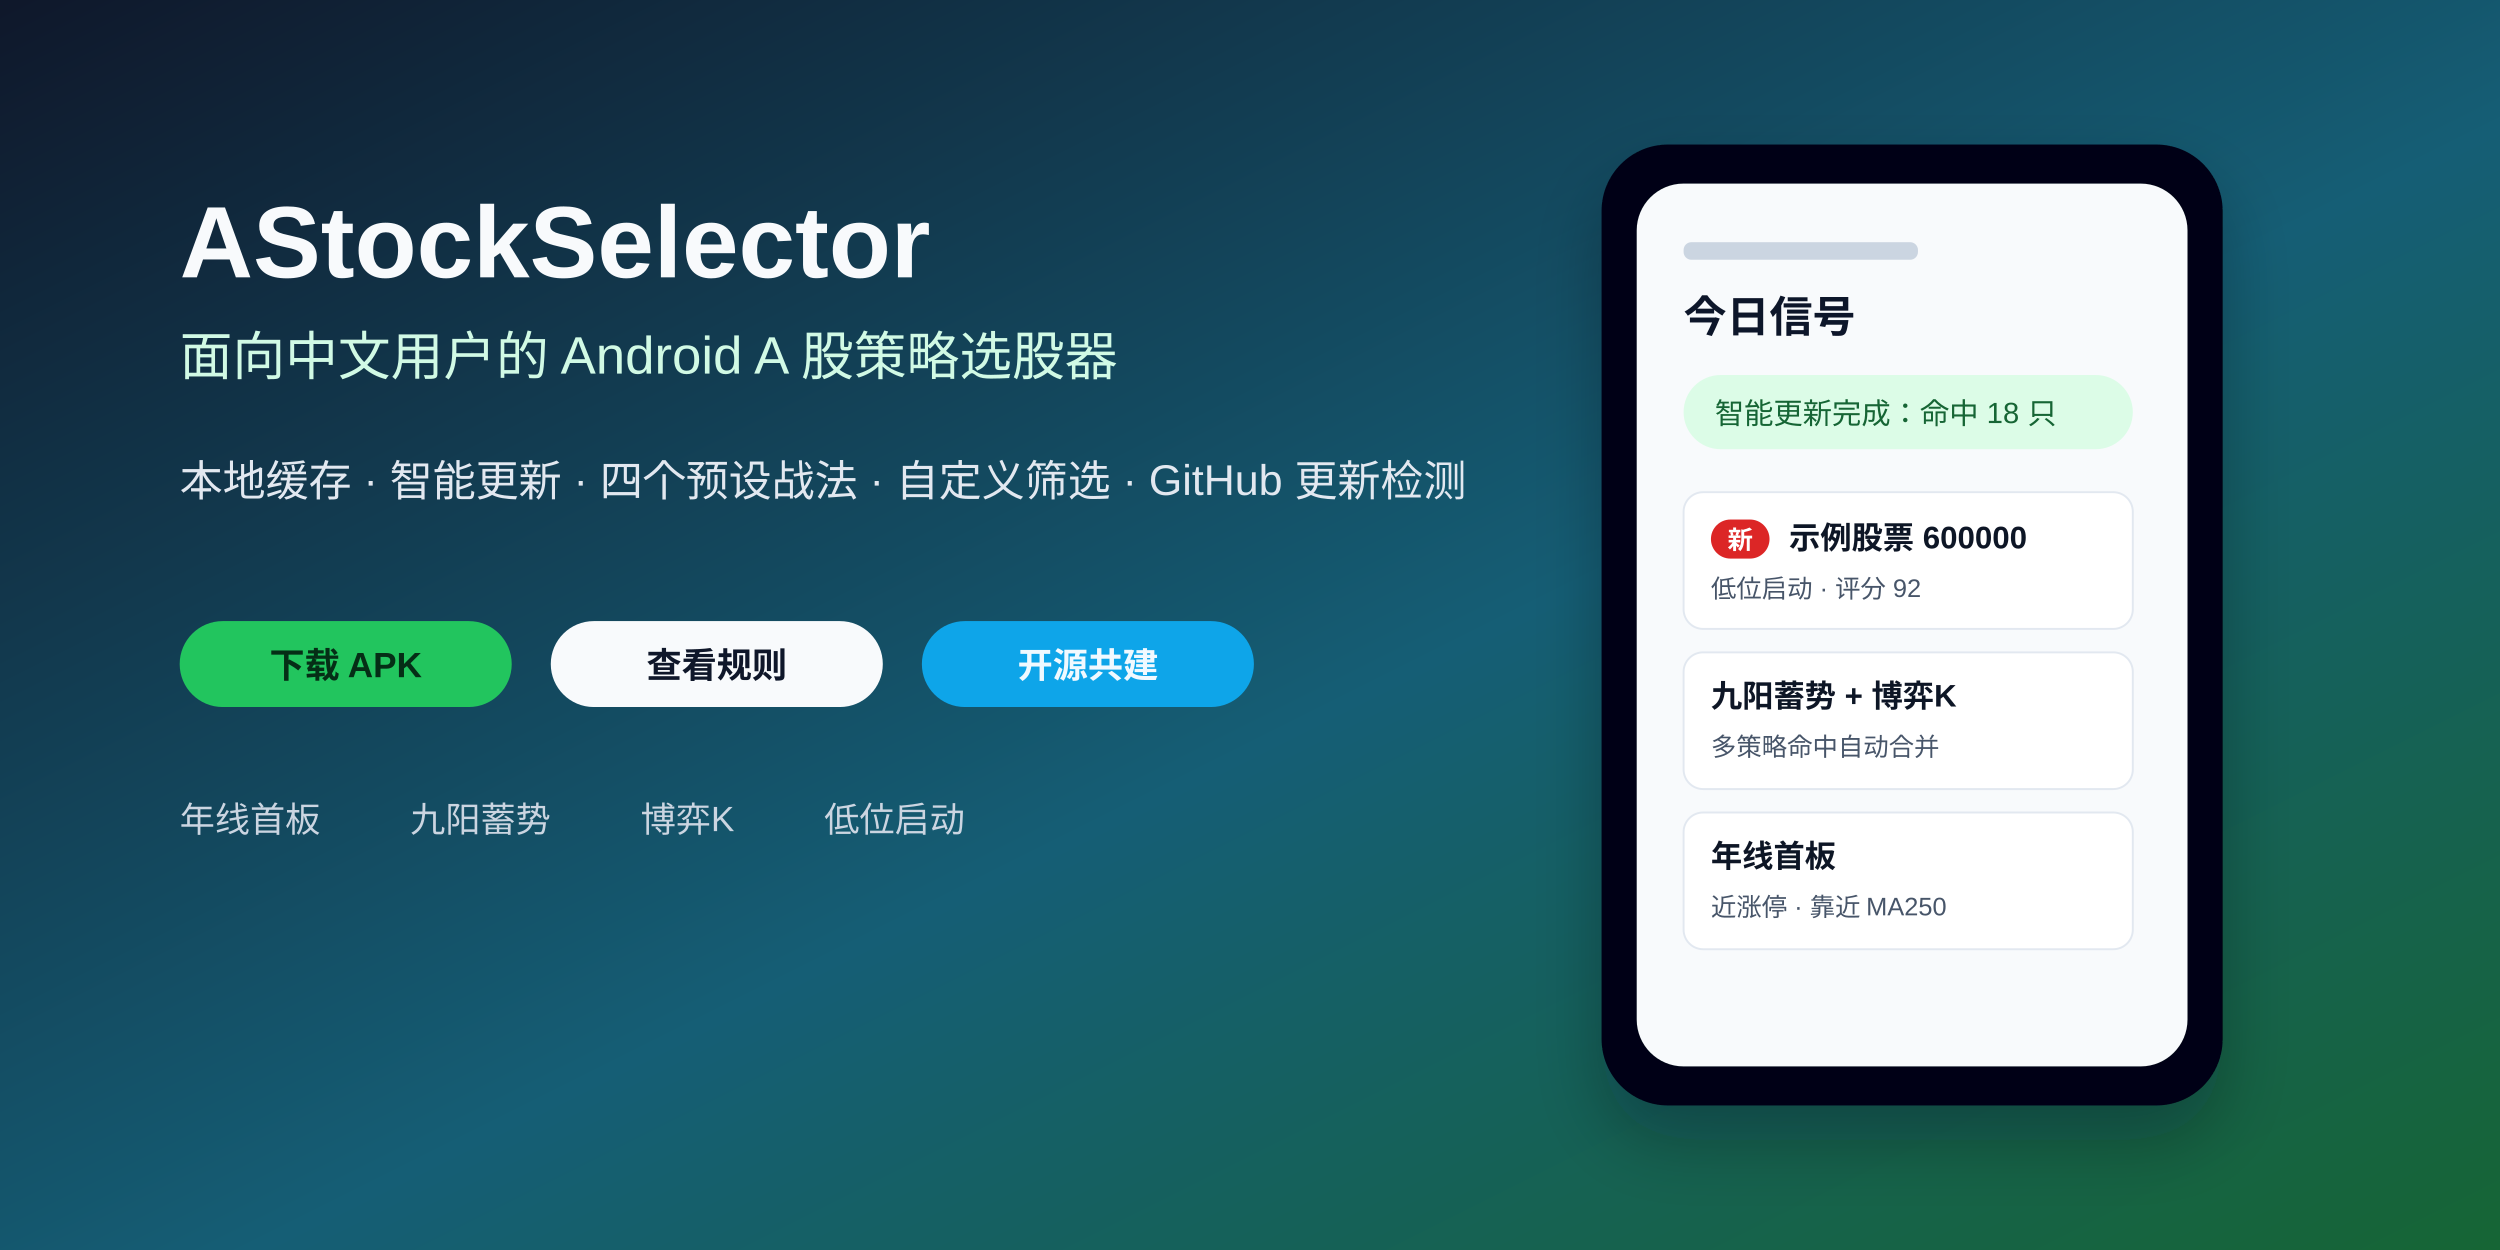
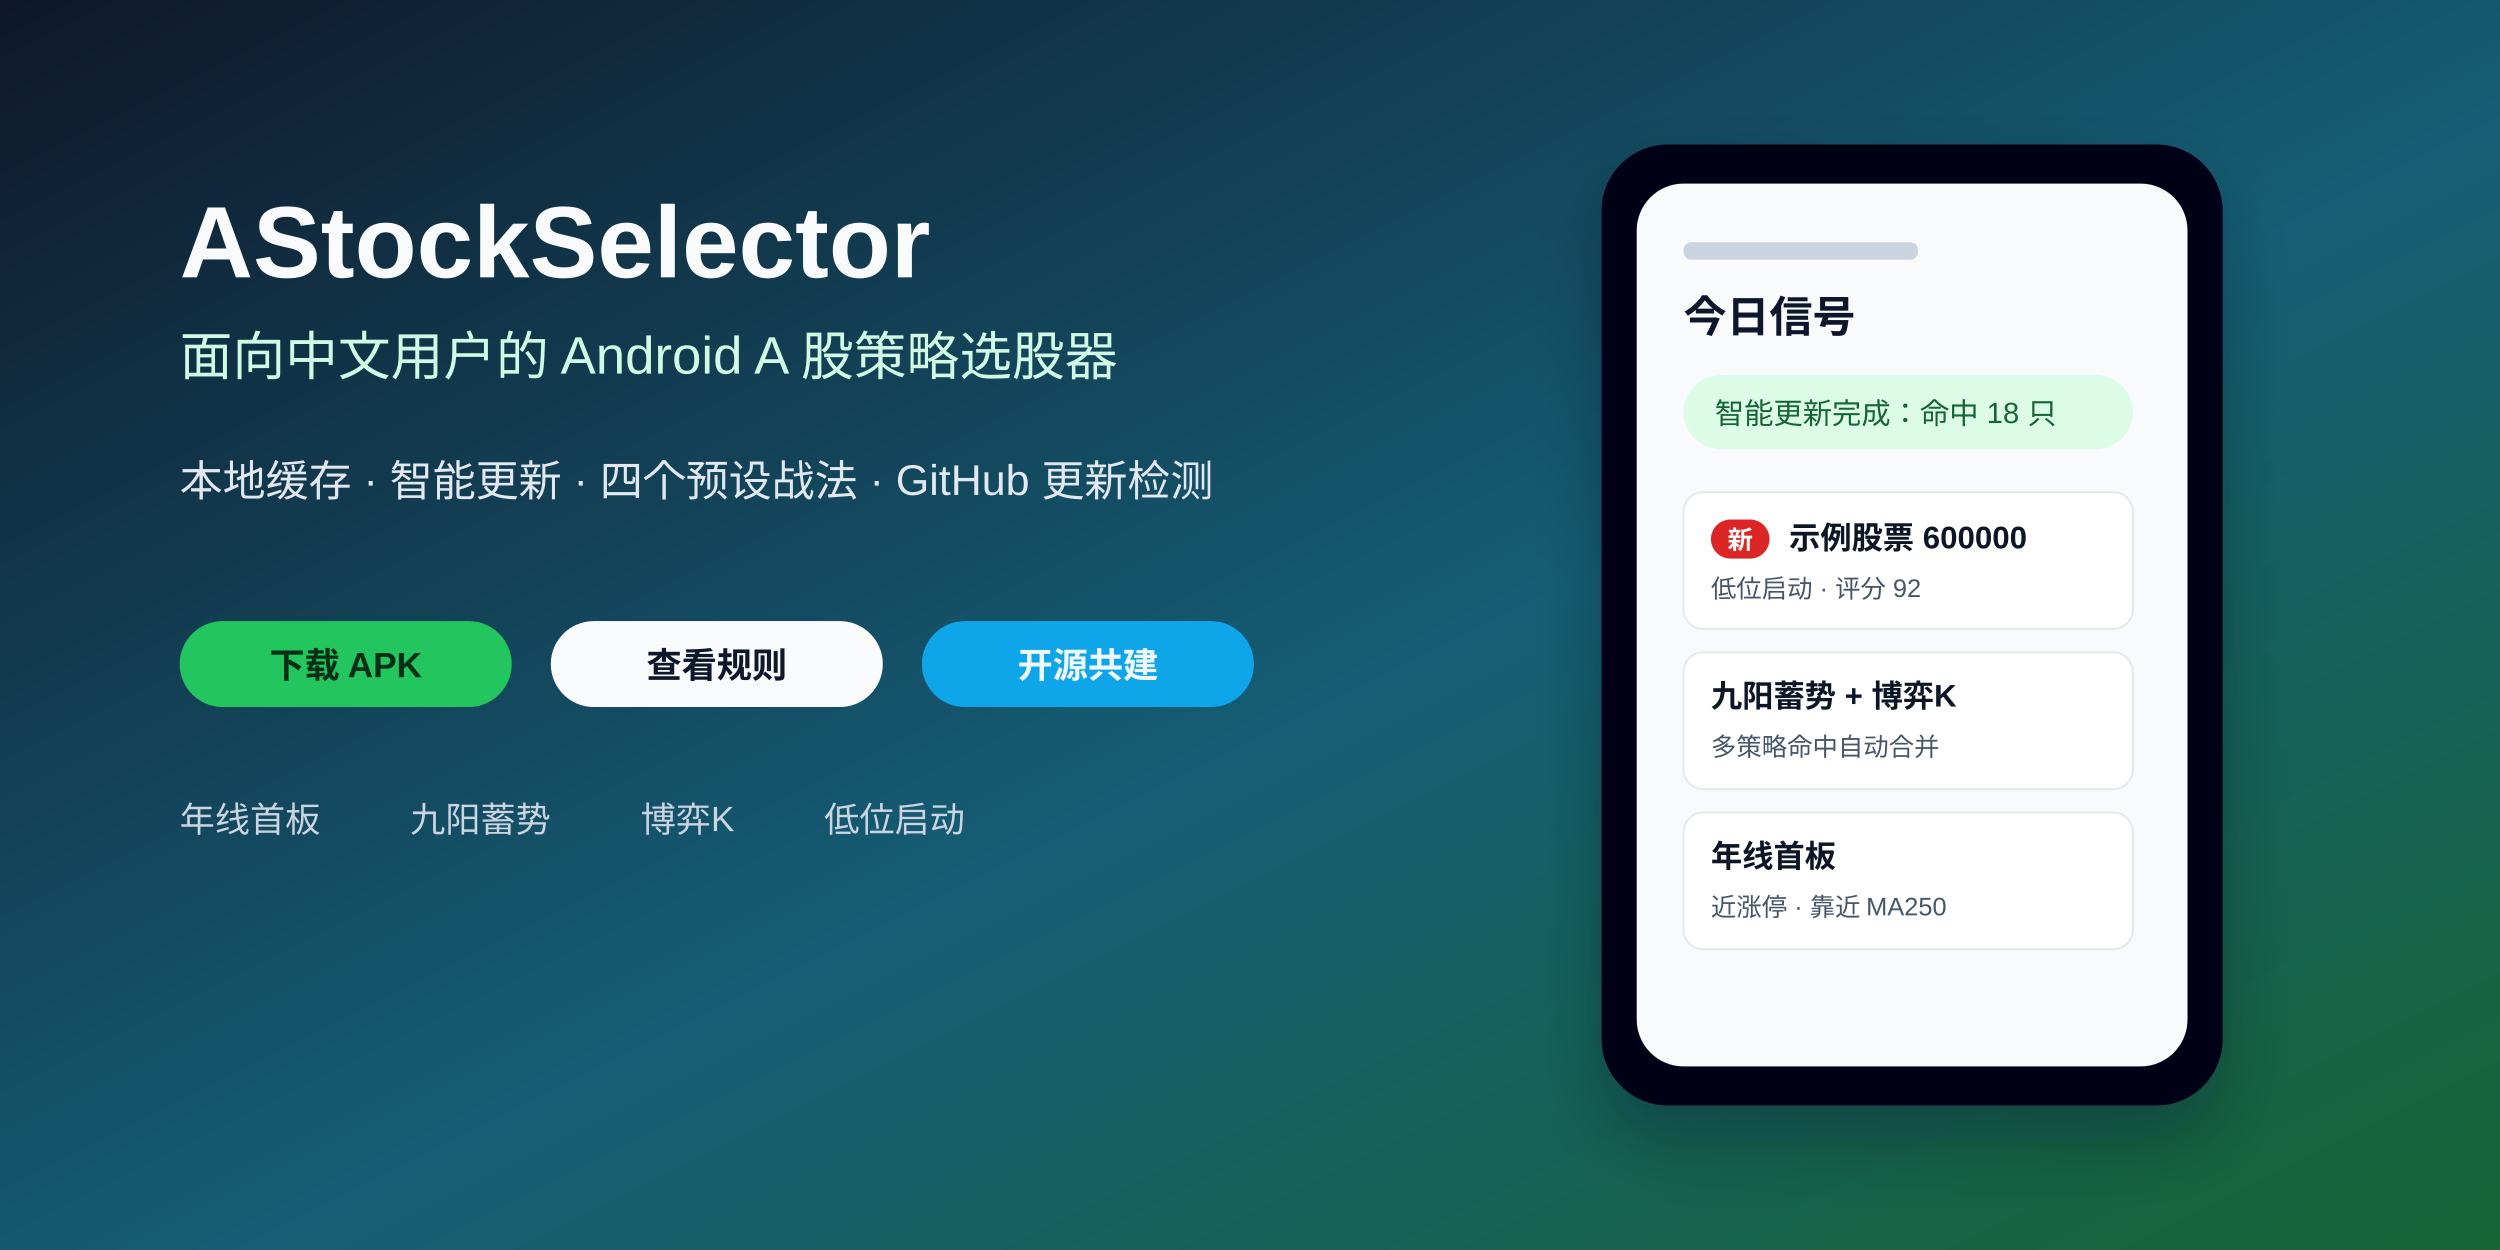
<svg xmlns="http://www.w3.org/2000/svg" width="1280" height="640" viewBox="0 0 1280 640" role="img" aria-label="AStockSelector 项目封面">
  <defs>
    <linearGradient id="bg" x1="0" y1="0" x2="1" y2="1">
      <stop offset="0" stop-color="#0f172a" />
      <stop offset="0.55" stop-color="#155e75" />
      <stop offset="1" stop-color="#166534" />
    </linearGradient>
    <filter id="shadow" x="-20%" y="-20%" width="140%" height="140%">
      <feDropShadow dx="0" dy="18" stdDeviation="18" flood-color="#020617" flood-opacity="0.28" />
    </filter>
  </defs>
  <rect width="1280" height="640" fill="url(#bg)" />
  <g transform="translate(92 88)">
    <text x="0" y="54" font-family="Microsoft YaHei, Noto Sans SC, Arial, sans-serif" font-size="52" font-weight="700" fill="#f8fafc">AStockSelector</text>
    <text x="0" y="104" font-family="Microsoft YaHei, Noto Sans SC, Arial, sans-serif" font-size="27" fill="#d1fae5">面向中文用户的 Android A 股策略选股器</text>
-     <text x="0" y="166" font-family="Microsoft YaHei, Noto Sans SC, Arial, sans-serif" font-size="22" fill="#e2e8f0">本地缓存 · 智能更新 · 四个预设战法 · 自定义筛选 · GitHub 更新检测</text>
+     <text x="0" y="166" font-family="Microsoft YaHei, Noto Sans SC, Arial, sans-serif" font-size="22" fill="#e2e8f0">本地缓存 · 智能更新 · 四个预设战法 · GitHub 更新检测</text>
    <g transform="translate(0 230)">
      <rect x="0" y="0" width="170" height="44" rx="22" fill="#22c55e" />
      <text x="85" y="29" text-anchor="middle" font-family="Microsoft YaHei, Noto Sans SC, Arial, sans-serif" font-size="18" font-weight="700" fill="#052e16">下载 APK</text>
      <rect x="190" y="0" width="170" height="44" rx="22" fill="#f8fafc" />
      <text x="275" y="29" text-anchor="middle" font-family="Microsoft YaHei, Noto Sans SC, Arial, sans-serif" font-size="18" font-weight="700" fill="#0f172a">查看规则</text>
      <rect x="380" y="0" width="170" height="44" rx="22" fill="#0ea5e9" />
      <text x="465" y="29" text-anchor="middle" font-family="Microsoft YaHei, Noto Sans SC, Arial, sans-serif" font-size="18" font-weight="700" fill="#f0f9ff">开源共建</text>
    </g>
    <g transform="translate(0 338)" font-family="Microsoft YaHei, Noto Sans SC, Arial, sans-serif" font-size="18" fill="#cbd5e1">
      <text x="0" y="0">年线首板</text>
      <text x="118" y="0">九阳蓄势</text>
      <text x="236" y="0">博弈K</text>
      <text x="330" y="0">低位启动</text>
    </g>
  </g>
  <g transform="translate(820 74)" filter="url(#shadow)">
    <rect x="0" y="0" width="318" height="492" rx="34" fill="#020617" />
    <rect x="18" y="20" width="282" height="452" rx="24" fill="#f8fafc" />
    <rect x="42" y="50" width="120" height="9" rx="4" fill="#cbd5e1" />
    <text x="42" y="96" font-family="Microsoft YaHei, Noto Sans SC, Arial, sans-serif" font-size="22" font-weight="700" fill="#0f172a">今日信号</text>
    <rect x="42" y="118" width="230" height="38" rx="19" fill="#dcfce7" />
    <text x="58" y="143" font-family="Microsoft YaHei, Noto Sans SC, Arial, sans-serif" font-size="15" fill="#166534">智能更新完成：命中 18 只</text>
    <g font-family="Microsoft YaHei, Noto Sans SC, Arial, sans-serif">
      <rect x="42" y="178" width="230" height="70" rx="10" fill="#ffffff" stroke="#e2e8f0" />
      <rect x="56" y="192" width="30" height="20" rx="10" fill="#dc2626" />
      <text x="71" y="207" text-anchor="middle" font-size="13" font-weight="700" fill="#ffffff">新</text>
      <text x="96" y="207" font-size="16" font-weight="700" fill="#111827">示例股票 600000</text>
      <text x="56" y="232" font-size="13" fill="#475569">低位启动 · 评分 92</text>
      <rect x="42" y="260" width="230" height="70" rx="10" fill="#ffffff" stroke="#e2e8f0" />
      <text x="56" y="288" font-size="16" font-weight="700" fill="#111827">九阳蓄势 + 博弈K</text>
      <text x="56" y="313" font-size="13" fill="#475569">多策略命中自动合并</text>
      <rect x="42" y="342" width="230" height="70" rx="10" fill="#ffffff" stroke="#e2e8f0" />
      <text x="56" y="370" font-size="16" font-weight="700" fill="#111827">年线首板</text>
      <text x="56" y="395" font-size="13" fill="#475569">近涨停 · 靠近 MA250</text>
    </g>
  </g>
</svg>
